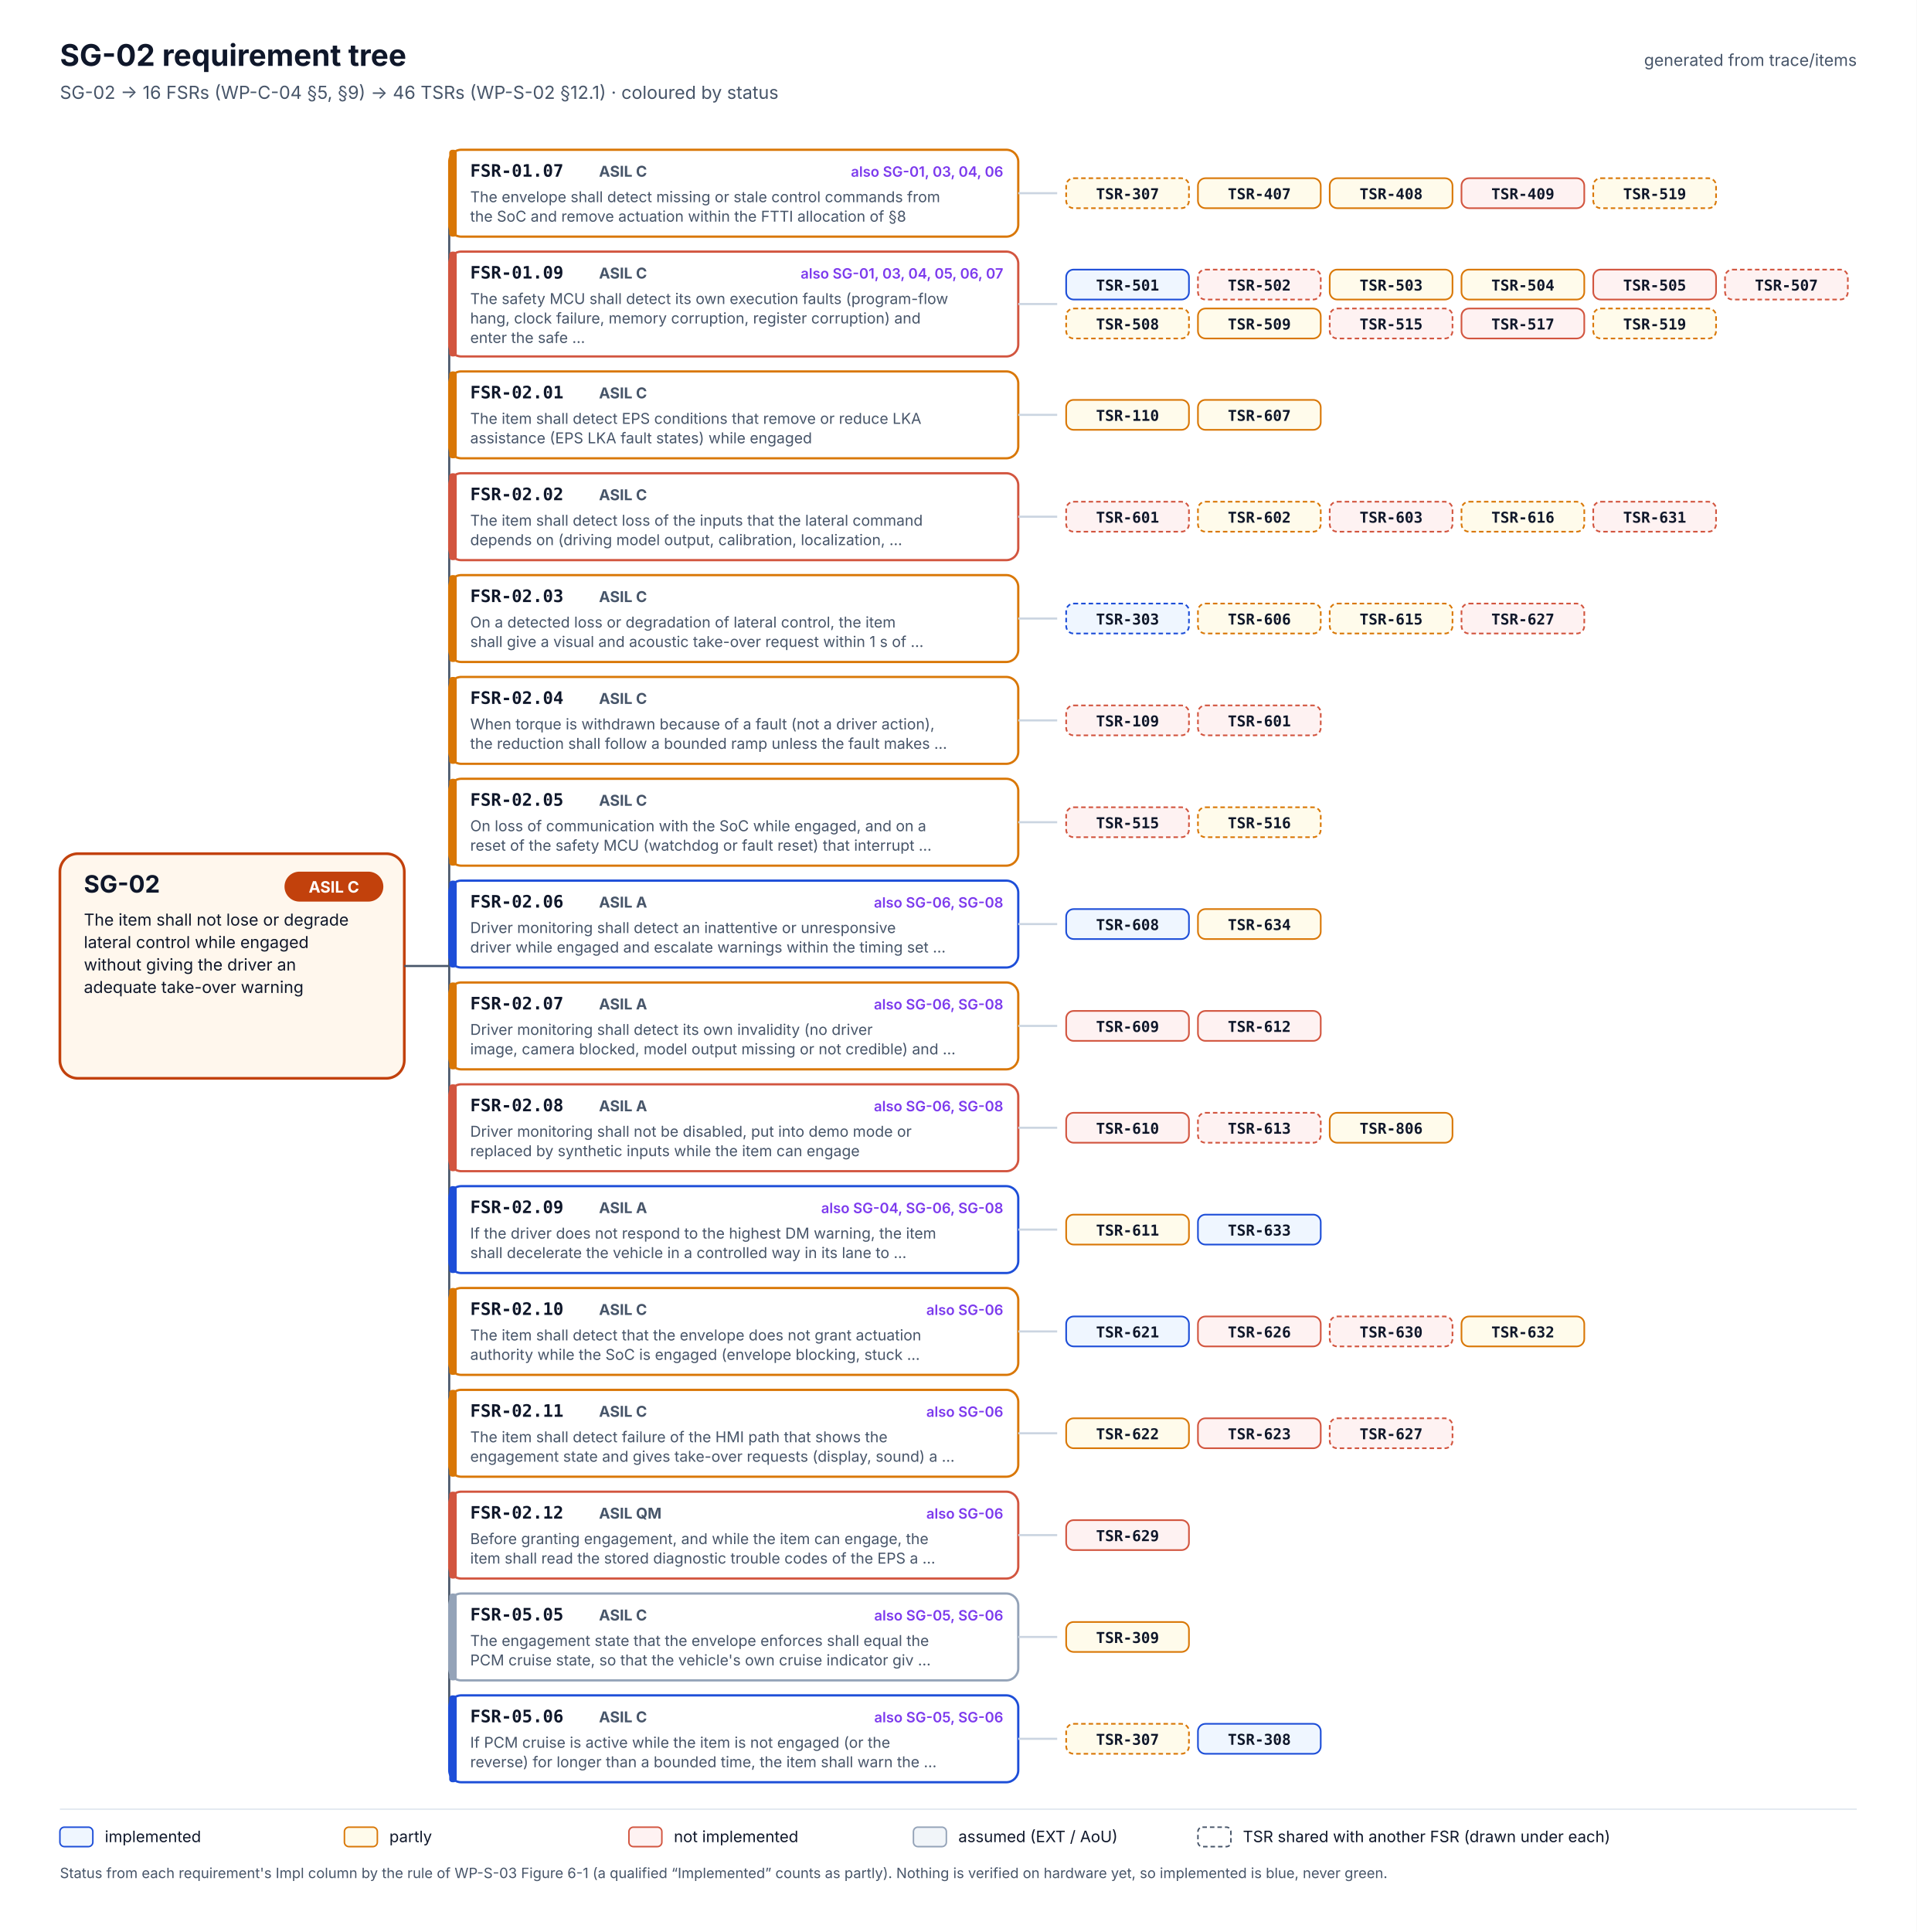
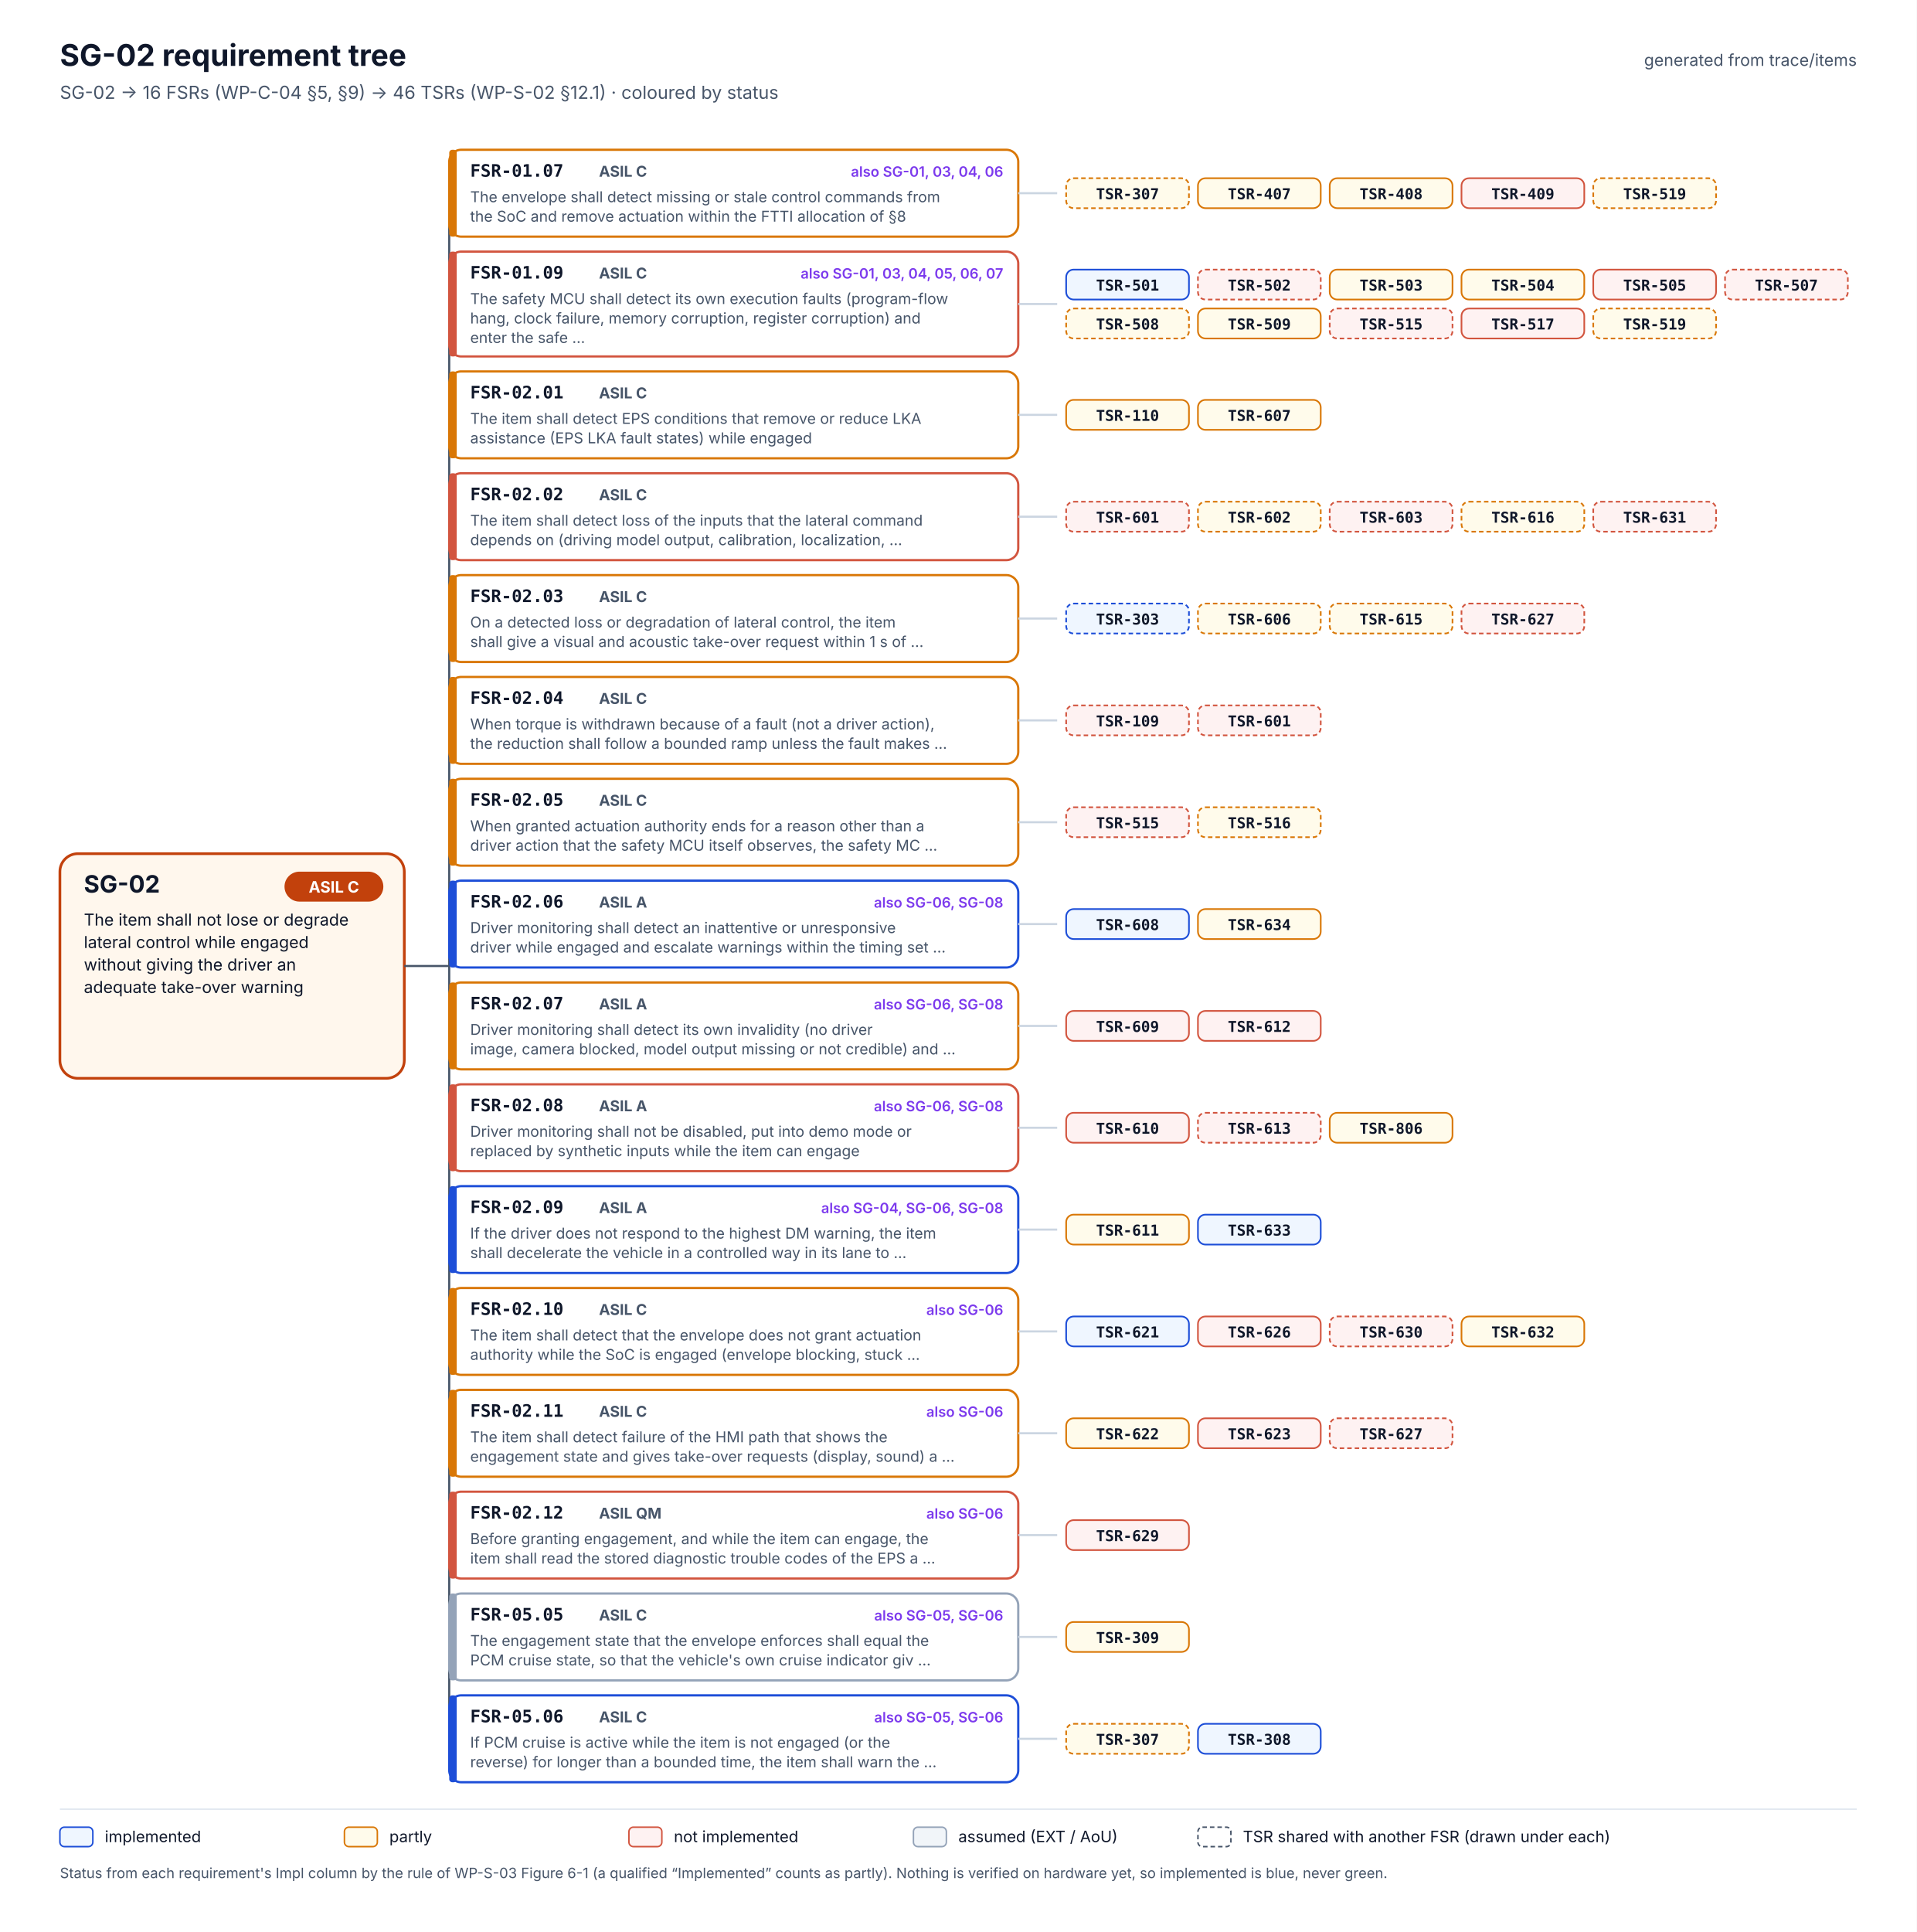
<svg xmlns="http://www.w3.org/2000/svg" width="1280" height="1290" viewBox="0 0 1280 1290" font-family="Inter, 'Segoe UI', Helvetica, Arial, sans-serif" role="img" aria-labelledby="t d">
  <rect width="1280" height="1290" fill="#FFFFFF" />
  <text x="40" y="44" font-size="20" fill="#0F172A" font-weight="700">SG-02 requirement tree</text>
  <text x="40" y="66" font-size="12" fill="#475569">SG-02 → 16 FSRs (WP-C-04 §5, §9) → 46 TSRs (WP-S-02 §12.1) · coloured by status</text>
  <text x="1240" y="44" font-size="11" fill="#475569" text-anchor="end">generated from trace/items</text>
  <rect x="40" y="570.0" width="230" height="150" rx="12" fill="#FFF7ED" stroke="#C2410C" stroke-width="1.8" />
  <text x="56" y="596.0" font-size="16" fill="#0F172A" font-weight="700">SG-02</text>
  <rect x="190" y="582.0" width="66" height="20" rx="10" fill="#C2410C" />
  <text x="223" y="596.0" font-size="10.5" fill="#FFFFFF" font-weight="700" text-anchor="middle">ASIL C</text>
  <text x="56" y="618.0" font-size="11" fill="#0F172A">The item shall not lose or degrade</text>
  <text x="56" y="633.0" font-size="11" fill="#0F172A">lateral control while engaged</text>
  <text x="56" y="648.0" font-size="11" fill="#0F172A">without giving the driver an</text>
  <text x="56" y="663.0" font-size="11" fill="#0F172A">adequate take-over warning</text>
  <line x1="270" y1="645.0" x2="300" y2="645.0" stroke="#475569" stroke-width="1.4" />
  <line x1="300" y1="129.0" x2="300" y2="1161.0" stroke="#475569" stroke-width="1.4" />
  <line x1="300" y1="129.0" x2="300" y2="129.0" stroke="#475569" stroke-width="1.4" />
  <rect x="300" y="100" width="380" height="58" rx="8" fill="#FFFFFF" stroke="#D97706" stroke-width="1.5" />
  <rect x="300" y="100" width="5" height="58" rx="2" fill="#D97706" />
  <text x="314" y="118" font-size="11.5" fill="#0F172A" font-weight="700" font-family="'JetBrains Mono', 'SFMono-Regular', Menlo, Consolas, monospace">FSR-01.07</text>
  <text x="400" y="118" font-size="10" fill="#475569" font-weight="700">ASIL C</text>
  <text x="670" y="118" font-size="9.5" fill="#7C3AED" font-weight="600" text-anchor="end">also SG-01, 03, 04, 06</text>
  <text x="314" y="135" font-size="10" fill="#475569">The envelope shall detect missing or stale control commands from</text>
  <text x="314" y="148" font-size="10" fill="#475569">the SoC and remove actuation within the FTTI allocation of §8</text>
  <line x1="680" y1="129.0" x2="706" y2="129.0" stroke="#CBD5E1" stroke-width="1.4" />
  <rect x="712" y="119.0" width="82" height="20" rx="5" fill="#FFFBEB" stroke="#D97706" stroke-width="1.1" stroke-dasharray="3 2" />
  <text x="753.0" y="133.0" font-size="10" fill="#0F172A" font-weight="600" text-anchor="middle" font-family="'JetBrains Mono', 'SFMono-Regular', Menlo, Consolas, monospace">TSR-307</text>
  <rect x="800" y="119.0" width="82" height="20" rx="5" fill="#FFFBEB" stroke="#D97706" stroke-width="1.1" />
  <text x="841.0" y="133.0" font-size="10" fill="#0F172A" font-weight="600" text-anchor="middle" font-family="'JetBrains Mono', 'SFMono-Regular', Menlo, Consolas, monospace">TSR-407</text>
  <rect x="888" y="119.0" width="82" height="20" rx="5" fill="#FFFBEB" stroke="#D97706" stroke-width="1.1" />
  <text x="929.0" y="133.0" font-size="10" fill="#0F172A" font-weight="600" text-anchor="middle" font-family="'JetBrains Mono', 'SFMono-Regular', Menlo, Consolas, monospace">TSR-408</text>
  <rect x="976" y="119.0" width="82" height="20" rx="5" fill="#FEF2F2" stroke="#D2553F" stroke-width="1.1" />
  <text x="1017.0" y="133.0" font-size="10" fill="#0F172A" font-weight="600" text-anchor="middle" font-family="'JetBrains Mono', 'SFMono-Regular', Menlo, Consolas, monospace">TSR-409</text>
  <rect x="1064" y="119.0" width="82" height="20" rx="5" fill="#FFFBEB" stroke="#D97706" stroke-width="1.1" stroke-dasharray="3 2" />
  <text x="1105.0" y="133.0" font-size="10" fill="#0F172A" font-weight="600" text-anchor="middle" font-family="'JetBrains Mono', 'SFMono-Regular', Menlo, Consolas, monospace">TSR-519</text>
  <line x1="300" y1="203.0" x2="300" y2="203.0" stroke="#475569" stroke-width="1.4" />
  <rect x="300" y="168" width="380" height="70" rx="8" fill="#FFFFFF" stroke="#D2553F" stroke-width="1.5" />
  <rect x="300" y="168" width="5" height="70" rx="2" fill="#D2553F" />
  <text x="314" y="186" font-size="11.5" fill="#0F172A" font-weight="700" font-family="'JetBrains Mono', 'SFMono-Regular', Menlo, Consolas, monospace">FSR-01.09</text>
  <text x="400" y="186" font-size="10" fill="#475569" font-weight="700">ASIL C</text>
  <text x="670" y="186" font-size="9.5" fill="#7C3AED" font-weight="600" text-anchor="end">also SG-01, 03, 04, 05, 06, 07</text>
  <text x="314" y="203" font-size="10" fill="#475569">The safety MCU shall detect its own execution faults (program-flow</text>
  <text x="314" y="216" font-size="10" fill="#475569">hang, clock failure, memory corruption, register corruption) and</text>
  <text x="314" y="229" font-size="10" fill="#475569">enter the safe …</text>
  <line x1="680" y1="203.0" x2="706" y2="203.0" stroke="#CBD5E1" stroke-width="1.4" />
  <rect x="712" y="180.0" width="82" height="20" rx="5" fill="#EFF6FF" stroke="#1D4ED8" stroke-width="1.1" />
  <text x="753.0" y="194.0" font-size="10" fill="#0F172A" font-weight="600" text-anchor="middle" font-family="'JetBrains Mono', 'SFMono-Regular', Menlo, Consolas, monospace">TSR-501</text>
  <rect x="800" y="180.0" width="82" height="20" rx="5" fill="#FEF2F2" stroke="#D2553F" stroke-width="1.1" stroke-dasharray="3 2" />
  <text x="841.0" y="194.0" font-size="10" fill="#0F172A" font-weight="600" text-anchor="middle" font-family="'JetBrains Mono', 'SFMono-Regular', Menlo, Consolas, monospace">TSR-502</text>
  <rect x="888" y="180.0" width="82" height="20" rx="5" fill="#FFFBEB" stroke="#D97706" stroke-width="1.1" />
  <text x="929.0" y="194.0" font-size="10" fill="#0F172A" font-weight="600" text-anchor="middle" font-family="'JetBrains Mono', 'SFMono-Regular', Menlo, Consolas, monospace">TSR-503</text>
  <rect x="976" y="180.0" width="82" height="20" rx="5" fill="#FFFBEB" stroke="#D97706" stroke-width="1.1" />
  <text x="1017.0" y="194.0" font-size="10" fill="#0F172A" font-weight="600" text-anchor="middle" font-family="'JetBrains Mono', 'SFMono-Regular', Menlo, Consolas, monospace">TSR-504</text>
  <rect x="1064" y="180.0" width="82" height="20" rx="5" fill="#FEF2F2" stroke="#D2553F" stroke-width="1.1" />
  <text x="1105.0" y="194.0" font-size="10" fill="#0F172A" font-weight="600" text-anchor="middle" font-family="'JetBrains Mono', 'SFMono-Regular', Menlo, Consolas, monospace">TSR-505</text>
  <rect x="1152" y="180.0" width="82" height="20" rx="5" fill="#FEF2F2" stroke="#D2553F" stroke-width="1.1" stroke-dasharray="3 2" />
  <text x="1193.0" y="194.0" font-size="10" fill="#0F172A" font-weight="600" text-anchor="middle" font-family="'JetBrains Mono', 'SFMono-Regular', Menlo, Consolas, monospace">TSR-507</text>
  <rect x="712" y="206.0" width="82" height="20" rx="5" fill="#FFFBEB" stroke="#D97706" stroke-width="1.1" stroke-dasharray="3 2" />
  <text x="753.0" y="220.0" font-size="10" fill="#0F172A" font-weight="600" text-anchor="middle" font-family="'JetBrains Mono', 'SFMono-Regular', Menlo, Consolas, monospace">TSR-508</text>
  <rect x="800" y="206.0" width="82" height="20" rx="5" fill="#FFFBEB" stroke="#D97706" stroke-width="1.1" />
  <text x="841.0" y="220.0" font-size="10" fill="#0F172A" font-weight="600" text-anchor="middle" font-family="'JetBrains Mono', 'SFMono-Regular', Menlo, Consolas, monospace">TSR-509</text>
  <rect x="888" y="206.0" width="82" height="20" rx="5" fill="#FEF2F2" stroke="#D2553F" stroke-width="1.1" stroke-dasharray="3 2" />
  <text x="929.0" y="220.0" font-size="10" fill="#0F172A" font-weight="600" text-anchor="middle" font-family="'JetBrains Mono', 'SFMono-Regular', Menlo, Consolas, monospace">TSR-515</text>
  <rect x="976" y="206.0" width="82" height="20" rx="5" fill="#FEF2F2" stroke="#D2553F" stroke-width="1.1" />
  <text x="1017.0" y="220.0" font-size="10" fill="#0F172A" font-weight="600" text-anchor="middle" font-family="'JetBrains Mono', 'SFMono-Regular', Menlo, Consolas, monospace">TSR-517</text>
  <rect x="1064" y="206.0" width="82" height="20" rx="5" fill="#FFFBEB" stroke="#D97706" stroke-width="1.1" stroke-dasharray="3 2" />
  <text x="1105.0" y="220.0" font-size="10" fill="#0F172A" font-weight="600" text-anchor="middle" font-family="'JetBrains Mono', 'SFMono-Regular', Menlo, Consolas, monospace">TSR-519</text>
  <line x1="300" y1="277.0" x2="300" y2="277.0" stroke="#475569" stroke-width="1.4" />
  <rect x="300" y="248" width="380" height="58" rx="8" fill="#FFFFFF" stroke="#D97706" stroke-width="1.5" />
  <rect x="300" y="248" width="5" height="58" rx="2" fill="#D97706" />
  <text x="314" y="266" font-size="11.5" fill="#0F172A" font-weight="700" font-family="'JetBrains Mono', 'SFMono-Regular', Menlo, Consolas, monospace">FSR-02.01</text>
  <text x="400" y="266" font-size="10" fill="#475569" font-weight="700">ASIL C</text>
  <text x="314" y="283" font-size="10" fill="#475569">The item shall detect EPS conditions that remove or reduce LKA</text>
  <text x="314" y="296" font-size="10" fill="#475569">assistance (EPS LKA fault states) while engaged</text>
  <line x1="680" y1="277.0" x2="706" y2="277.0" stroke="#CBD5E1" stroke-width="1.4" />
  <rect x="712" y="267.0" width="82" height="20" rx="5" fill="#FFFBEB" stroke="#D97706" stroke-width="1.1" />
  <text x="753.0" y="281.0" font-size="10" fill="#0F172A" font-weight="600" text-anchor="middle" font-family="'JetBrains Mono', 'SFMono-Regular', Menlo, Consolas, monospace">TSR-110</text>
  <rect x="800" y="267.0" width="82" height="20" rx="5" fill="#FFFBEB" stroke="#D97706" stroke-width="1.1" />
  <text x="841.0" y="281.0" font-size="10" fill="#0F172A" font-weight="600" text-anchor="middle" font-family="'JetBrains Mono', 'SFMono-Regular', Menlo, Consolas, monospace">TSR-607</text>
  <line x1="300" y1="345.0" x2="300" y2="345.0" stroke="#475569" stroke-width="1.4" />
  <rect x="300" y="316" width="380" height="58" rx="8" fill="#FFFFFF" stroke="#D2553F" stroke-width="1.5" />
  <rect x="300" y="316" width="5" height="58" rx="2" fill="#D2553F" />
  <text x="314" y="334" font-size="11.5" fill="#0F172A" font-weight="700" font-family="'JetBrains Mono', 'SFMono-Regular', Menlo, Consolas, monospace">FSR-02.02</text>
  <text x="400" y="334" font-size="10" fill="#475569" font-weight="700">ASIL C</text>
  <text x="314" y="351" font-size="10" fill="#475569">The item shall detect loss of the inputs that the lateral command</text>
  <text x="314" y="364" font-size="10" fill="#475569">depends on (driving model output, calibration, localization, …</text>
  <line x1="680" y1="345.0" x2="706" y2="345.0" stroke="#CBD5E1" stroke-width="1.4" />
  <rect x="712" y="335.0" width="82" height="20" rx="5" fill="#FEF2F2" stroke="#D2553F" stroke-width="1.1" stroke-dasharray="3 2" />
  <text x="753.0" y="349.0" font-size="10" fill="#0F172A" font-weight="600" text-anchor="middle" font-family="'JetBrains Mono', 'SFMono-Regular', Menlo, Consolas, monospace">TSR-601</text>
  <rect x="800" y="335.0" width="82" height="20" rx="5" fill="#FFFBEB" stroke="#D97706" stroke-width="1.1" stroke-dasharray="3 2" />
  <text x="841.0" y="349.0" font-size="10" fill="#0F172A" font-weight="600" text-anchor="middle" font-family="'JetBrains Mono', 'SFMono-Regular', Menlo, Consolas, monospace">TSR-602</text>
  <rect x="888" y="335.0" width="82" height="20" rx="5" fill="#FEF2F2" stroke="#D2553F" stroke-width="1.1" stroke-dasharray="3 2" />
  <text x="929.0" y="349.0" font-size="10" fill="#0F172A" font-weight="600" text-anchor="middle" font-family="'JetBrains Mono', 'SFMono-Regular', Menlo, Consolas, monospace">TSR-603</text>
  <rect x="976" y="335.0" width="82" height="20" rx="5" fill="#FFFBEB" stroke="#D97706" stroke-width="1.1" stroke-dasharray="3 2" />
  <text x="1017.0" y="349.0" font-size="10" fill="#0F172A" font-weight="600" text-anchor="middle" font-family="'JetBrains Mono', 'SFMono-Regular', Menlo, Consolas, monospace">TSR-616</text>
  <rect x="1064" y="335.0" width="82" height="20" rx="5" fill="#FEF2F2" stroke="#D2553F" stroke-width="1.1" stroke-dasharray="3 2" />
  <text x="1105.0" y="349.0" font-size="10" fill="#0F172A" font-weight="600" text-anchor="middle" font-family="'JetBrains Mono', 'SFMono-Regular', Menlo, Consolas, monospace">TSR-631</text>
  <line x1="300" y1="413.0" x2="300" y2="413.0" stroke="#475569" stroke-width="1.4" />
  <rect x="300" y="384" width="380" height="58" rx="8" fill="#FFFFFF" stroke="#D97706" stroke-width="1.5" />
  <rect x="300" y="384" width="5" height="58" rx="2" fill="#D97706" />
  <text x="314" y="402" font-size="11.5" fill="#0F172A" font-weight="700" font-family="'JetBrains Mono', 'SFMono-Regular', Menlo, Consolas, monospace">FSR-02.03</text>
  <text x="400" y="402" font-size="10" fill="#475569" font-weight="700">ASIL C</text>
  <text x="314" y="419" font-size="10" fill="#475569">On a detected loss or degradation of lateral control, the item</text>
  <text x="314" y="432" font-size="10" fill="#475569">shall give a visual and acoustic take-over request within 1 s of …</text>
  <line x1="680" y1="413.0" x2="706" y2="413.0" stroke="#CBD5E1" stroke-width="1.4" />
  <rect x="712" y="403.0" width="82" height="20" rx="5" fill="#EFF6FF" stroke="#1D4ED8" stroke-width="1.1" stroke-dasharray="3 2" />
  <text x="753.0" y="417.0" font-size="10" fill="#0F172A" font-weight="600" text-anchor="middle" font-family="'JetBrains Mono', 'SFMono-Regular', Menlo, Consolas, monospace">TSR-303</text>
  <rect x="800" y="403.0" width="82" height="20" rx="5" fill="#FFFBEB" stroke="#D97706" stroke-width="1.1" stroke-dasharray="3 2" />
  <text x="841.0" y="417.0" font-size="10" fill="#0F172A" font-weight="600" text-anchor="middle" font-family="'JetBrains Mono', 'SFMono-Regular', Menlo, Consolas, monospace">TSR-606</text>
  <rect x="888" y="403.0" width="82" height="20" rx="5" fill="#FFFBEB" stroke="#D97706" stroke-width="1.1" stroke-dasharray="3 2" />
  <text x="929.0" y="417.0" font-size="10" fill="#0F172A" font-weight="600" text-anchor="middle" font-family="'JetBrains Mono', 'SFMono-Regular', Menlo, Consolas, monospace">TSR-615</text>
  <rect x="976" y="403.0" width="82" height="20" rx="5" fill="#FEF2F2" stroke="#D2553F" stroke-width="1.1" stroke-dasharray="3 2" />
  <text x="1017.0" y="417.0" font-size="10" fill="#0F172A" font-weight="600" text-anchor="middle" font-family="'JetBrains Mono', 'SFMono-Regular', Menlo, Consolas, monospace">TSR-627</text>
  <line x1="300" y1="481.0" x2="300" y2="481.0" stroke="#475569" stroke-width="1.4" />
  <rect x="300" y="452" width="380" height="58" rx="8" fill="#FFFFFF" stroke="#D97706" stroke-width="1.5" />
  <rect x="300" y="452" width="5" height="58" rx="2" fill="#D97706" />
  <text x="314" y="470" font-size="11.5" fill="#0F172A" font-weight="700" font-family="'JetBrains Mono', 'SFMono-Regular', Menlo, Consolas, monospace">FSR-02.04</text>
  <text x="400" y="470" font-size="10" fill="#475569" font-weight="700">ASIL C</text>
  <text x="314" y="487" font-size="10" fill="#475569">When torque is withdrawn because of a fault (not a driver action),</text>
  <text x="314" y="500" font-size="10" fill="#475569">the reduction shall follow a bounded ramp unless the fault makes …</text>
  <line x1="680" y1="481.0" x2="706" y2="481.0" stroke="#CBD5E1" stroke-width="1.4" />
  <rect x="712" y="471.0" width="82" height="20" rx="5" fill="#FEF2F2" stroke="#D2553F" stroke-width="1.1" stroke-dasharray="3 2" />
  <text x="753.0" y="485.0" font-size="10" fill="#0F172A" font-weight="600" text-anchor="middle" font-family="'JetBrains Mono', 'SFMono-Regular', Menlo, Consolas, monospace">TSR-109</text>
  <rect x="800" y="471.0" width="82" height="20" rx="5" fill="#FEF2F2" stroke="#D2553F" stroke-width="1.1" stroke-dasharray="3 2" />
  <text x="841.0" y="485.0" font-size="10" fill="#0F172A" font-weight="600" text-anchor="middle" font-family="'JetBrains Mono', 'SFMono-Regular', Menlo, Consolas, monospace">TSR-601</text>
  <line x1="300" y1="549.0" x2="300" y2="549.0" stroke="#475569" stroke-width="1.4" />
  <rect x="300" y="520" width="380" height="58" rx="8" fill="#FFFFFF" stroke="#D97706" stroke-width="1.5" />
  <rect x="300" y="520" width="5" height="58" rx="2" fill="#D97706" />
  <text x="314" y="538" font-size="11.5" fill="#0F172A" font-weight="700" font-family="'JetBrains Mono', 'SFMono-Regular', Menlo, Consolas, monospace">FSR-02.05</text>
  <text x="400" y="538" font-size="10" fill="#475569" font-weight="700">ASIL C</text>
-   <text x="314" y="555" font-size="10" fill="#475569">On loss of communication with the SoC while engaged, and on a</text>
-   <text x="314" y="568" font-size="10" fill="#475569">reset of the safety MCU (watchdog or fault reset) that interrupt …</text>
+   <text x="314" y="555" font-size="10" fill="#475569">When granted actuation authority ends for a reason other than a</text>
+   <text x="314" y="568" font-size="10" fill="#475569">driver action that the safety MCU itself observes, the safety MC …</text>
  <line x1="680" y1="549.0" x2="706" y2="549.0" stroke="#CBD5E1" stroke-width="1.4" />
  <rect x="712" y="539.0" width="82" height="20" rx="5" fill="#FEF2F2" stroke="#D2553F" stroke-width="1.1" stroke-dasharray="3 2" />
  <text x="753.0" y="553.0" font-size="10" fill="#0F172A" font-weight="600" text-anchor="middle" font-family="'JetBrains Mono', 'SFMono-Regular', Menlo, Consolas, monospace">TSR-515</text>
  <rect x="800" y="539.0" width="82" height="20" rx="5" fill="#FFFBEB" stroke="#D97706" stroke-width="1.1" stroke-dasharray="3 2" />
  <text x="841.0" y="553.0" font-size="10" fill="#0F172A" font-weight="600" text-anchor="middle" font-family="'JetBrains Mono', 'SFMono-Regular', Menlo, Consolas, monospace">TSR-516</text>
  <line x1="300" y1="617.0" x2="300" y2="617.0" stroke="#475569" stroke-width="1.4" />
  <rect x="300" y="588" width="380" height="58" rx="8" fill="#FFFFFF" stroke="#1D4ED8" stroke-width="1.5" />
  <rect x="300" y="588" width="5" height="58" rx="2" fill="#1D4ED8" />
  <text x="314" y="606" font-size="11.5" fill="#0F172A" font-weight="700" font-family="'JetBrains Mono', 'SFMono-Regular', Menlo, Consolas, monospace">FSR-02.06</text>
  <text x="400" y="606" font-size="10" fill="#475569" font-weight="700">ASIL A</text>
  <text x="670" y="606" font-size="9.5" fill="#7C3AED" font-weight="600" text-anchor="end">also SG-06, SG-08</text>
  <text x="314" y="623" font-size="10" fill="#475569">Driver monitoring shall detect an inattentive or unresponsive</text>
  <text x="314" y="636" font-size="10" fill="#475569">driver while engaged and escalate warnings within the timing set …</text>
  <line x1="680" y1="617.0" x2="706" y2="617.0" stroke="#CBD5E1" stroke-width="1.4" />
  <rect x="712" y="607.0" width="82" height="20" rx="5" fill="#EFF6FF" stroke="#1D4ED8" stroke-width="1.1" />
  <text x="753.0" y="621.0" font-size="10" fill="#0F172A" font-weight="600" text-anchor="middle" font-family="'JetBrains Mono', 'SFMono-Regular', Menlo, Consolas, monospace">TSR-608</text>
  <rect x="800" y="607.0" width="82" height="20" rx="5" fill="#FFFBEB" stroke="#D97706" stroke-width="1.1" />
  <text x="841.0" y="621.0" font-size="10" fill="#0F172A" font-weight="600" text-anchor="middle" font-family="'JetBrains Mono', 'SFMono-Regular', Menlo, Consolas, monospace">TSR-634</text>
  <line x1="300" y1="685.0" x2="300" y2="685.0" stroke="#475569" stroke-width="1.4" />
  <rect x="300" y="656" width="380" height="58" rx="8" fill="#FFFFFF" stroke="#D97706" stroke-width="1.5" />
  <rect x="300" y="656" width="5" height="58" rx="2" fill="#D97706" />
  <text x="314" y="674" font-size="11.5" fill="#0F172A" font-weight="700" font-family="'JetBrains Mono', 'SFMono-Regular', Menlo, Consolas, monospace">FSR-02.07</text>
  <text x="400" y="674" font-size="10" fill="#475569" font-weight="700">ASIL A</text>
  <text x="670" y="674" font-size="9.5" fill="#7C3AED" font-weight="600" text-anchor="end">also SG-06, SG-08</text>
  <text x="314" y="691" font-size="10" fill="#475569">Driver monitoring shall detect its own invalidity (no driver</text>
  <text x="314" y="704" font-size="10" fill="#475569">image, camera blocked, model output missing or not credible) and …</text>
  <line x1="680" y1="685.0" x2="706" y2="685.0" stroke="#CBD5E1" stroke-width="1.4" />
  <rect x="712" y="675.0" width="82" height="20" rx="5" fill="#FEF2F2" stroke="#D2553F" stroke-width="1.1" />
  <text x="753.0" y="689.0" font-size="10" fill="#0F172A" font-weight="600" text-anchor="middle" font-family="'JetBrains Mono', 'SFMono-Regular', Menlo, Consolas, monospace">TSR-609</text>
  <rect x="800" y="675.0" width="82" height="20" rx="5" fill="#FEF2F2" stroke="#D2553F" stroke-width="1.1" />
  <text x="841.0" y="689.0" font-size="10" fill="#0F172A" font-weight="600" text-anchor="middle" font-family="'JetBrains Mono', 'SFMono-Regular', Menlo, Consolas, monospace">TSR-612</text>
  <line x1="300" y1="753.0" x2="300" y2="753.0" stroke="#475569" stroke-width="1.4" />
  <rect x="300" y="724" width="380" height="58" rx="8" fill="#FFFFFF" stroke="#D2553F" stroke-width="1.5" />
  <rect x="300" y="724" width="5" height="58" rx="2" fill="#D2553F" />
  <text x="314" y="742" font-size="11.5" fill="#0F172A" font-weight="700" font-family="'JetBrains Mono', 'SFMono-Regular', Menlo, Consolas, monospace">FSR-02.08</text>
  <text x="400" y="742" font-size="10" fill="#475569" font-weight="700">ASIL A</text>
  <text x="670" y="742" font-size="9.5" fill="#7C3AED" font-weight="600" text-anchor="end">also SG-06, SG-08</text>
  <text x="314" y="759" font-size="10" fill="#475569">Driver monitoring shall not be disabled, put into demo mode or</text>
  <text x="314" y="772" font-size="10" fill="#475569">replaced by synthetic inputs while the item can engage</text>
  <line x1="680" y1="753.0" x2="706" y2="753.0" stroke="#CBD5E1" stroke-width="1.4" />
  <rect x="712" y="743.0" width="82" height="20" rx="5" fill="#FEF2F2" stroke="#D2553F" stroke-width="1.1" />
  <text x="753.0" y="757.0" font-size="10" fill="#0F172A" font-weight="600" text-anchor="middle" font-family="'JetBrains Mono', 'SFMono-Regular', Menlo, Consolas, monospace">TSR-610</text>
  <rect x="800" y="743.0" width="82" height="20" rx="5" fill="#FEF2F2" stroke="#D2553F" stroke-width="1.1" stroke-dasharray="3 2" />
  <text x="841.0" y="757.0" font-size="10" fill="#0F172A" font-weight="600" text-anchor="middle" font-family="'JetBrains Mono', 'SFMono-Regular', Menlo, Consolas, monospace">TSR-613</text>
  <rect x="888" y="743.0" width="82" height="20" rx="5" fill="#FFFBEB" stroke="#D97706" stroke-width="1.1" />
  <text x="929.0" y="757.0" font-size="10" fill="#0F172A" font-weight="600" text-anchor="middle" font-family="'JetBrains Mono', 'SFMono-Regular', Menlo, Consolas, monospace">TSR-806</text>
  <line x1="300" y1="821.0" x2="300" y2="821.0" stroke="#475569" stroke-width="1.4" />
  <rect x="300" y="792" width="380" height="58" rx="8" fill="#FFFFFF" stroke="#1D4ED8" stroke-width="1.5" />
  <rect x="300" y="792" width="5" height="58" rx="2" fill="#1D4ED8" />
  <text x="314" y="810" font-size="11.5" fill="#0F172A" font-weight="700" font-family="'JetBrains Mono', 'SFMono-Regular', Menlo, Consolas, monospace">FSR-02.09</text>
  <text x="400" y="810" font-size="10" fill="#475569" font-weight="700">ASIL A</text>
  <text x="670" y="810" font-size="9.5" fill="#7C3AED" font-weight="600" text-anchor="end">also SG-04, SG-06, SG-08</text>
  <text x="314" y="827" font-size="10" fill="#475569">If the driver does not respond to the highest DM warning, the item</text>
  <text x="314" y="840" font-size="10" fill="#475569">shall decelerate the vehicle in a controlled way in its lane to …</text>
  <line x1="680" y1="821.0" x2="706" y2="821.0" stroke="#CBD5E1" stroke-width="1.4" />
  <rect x="712" y="811.0" width="82" height="20" rx="5" fill="#FFFBEB" stroke="#D97706" stroke-width="1.1" />
  <text x="753.0" y="825.0" font-size="10" fill="#0F172A" font-weight="600" text-anchor="middle" font-family="'JetBrains Mono', 'SFMono-Regular', Menlo, Consolas, monospace">TSR-611</text>
  <rect x="800" y="811.0" width="82" height="20" rx="5" fill="#EFF6FF" stroke="#1D4ED8" stroke-width="1.1" />
  <text x="841.0" y="825.0" font-size="10" fill="#0F172A" font-weight="600" text-anchor="middle" font-family="'JetBrains Mono', 'SFMono-Regular', Menlo, Consolas, monospace">TSR-633</text>
  <line x1="300" y1="889.0" x2="300" y2="889.0" stroke="#475569" stroke-width="1.4" />
  <rect x="300" y="860" width="380" height="58" rx="8" fill="#FFFFFF" stroke="#D97706" stroke-width="1.5" />
  <rect x="300" y="860" width="5" height="58" rx="2" fill="#D97706" />
  <text x="314" y="878" font-size="11.5" fill="#0F172A" font-weight="700" font-family="'JetBrains Mono', 'SFMono-Regular', Menlo, Consolas, monospace">FSR-02.10</text>
  <text x="400" y="878" font-size="10" fill="#475569" font-weight="700">ASIL C</text>
  <text x="670" y="878" font-size="9.5" fill="#7C3AED" font-weight="600" text-anchor="end">also SG-06</text>
  <text x="314" y="895" font-size="10" fill="#475569">The item shall detect that the envelope does not grant actuation</text>
  <text x="314" y="908" font-size="10" fill="#475569">authority while the SoC is engaged (envelope blocking, stuck …</text>
  <line x1="680" y1="889.0" x2="706" y2="889.0" stroke="#CBD5E1" stroke-width="1.4" />
  <rect x="712" y="879.0" width="82" height="20" rx="5" fill="#EFF6FF" stroke="#1D4ED8" stroke-width="1.1" />
  <text x="753.0" y="893.0" font-size="10" fill="#0F172A" font-weight="600" text-anchor="middle" font-family="'JetBrains Mono', 'SFMono-Regular', Menlo, Consolas, monospace">TSR-621</text>
  <rect x="800" y="879.0" width="82" height="20" rx="5" fill="#FEF2F2" stroke="#D2553F" stroke-width="1.1" />
  <text x="841.0" y="893.0" font-size="10" fill="#0F172A" font-weight="600" text-anchor="middle" font-family="'JetBrains Mono', 'SFMono-Regular', Menlo, Consolas, monospace">TSR-626</text>
  <rect x="888" y="879.0" width="82" height="20" rx="5" fill="#FEF2F2" stroke="#D2553F" stroke-width="1.1" stroke-dasharray="3 2" />
  <text x="929.0" y="893.0" font-size="10" fill="#0F172A" font-weight="600" text-anchor="middle" font-family="'JetBrains Mono', 'SFMono-Regular', Menlo, Consolas, monospace">TSR-630</text>
  <rect x="976" y="879.0" width="82" height="20" rx="5" fill="#FFFBEB" stroke="#D97706" stroke-width="1.1" />
  <text x="1017.0" y="893.0" font-size="10" fill="#0F172A" font-weight="600" text-anchor="middle" font-family="'JetBrains Mono', 'SFMono-Regular', Menlo, Consolas, monospace">TSR-632</text>
  <line x1="300" y1="957.0" x2="300" y2="957.0" stroke="#475569" stroke-width="1.4" />
  <rect x="300" y="928" width="380" height="58" rx="8" fill="#FFFFFF" stroke="#D97706" stroke-width="1.5" />
  <rect x="300" y="928" width="5" height="58" rx="2" fill="#D97706" />
  <text x="314" y="946" font-size="11.5" fill="#0F172A" font-weight="700" font-family="'JetBrains Mono', 'SFMono-Regular', Menlo, Consolas, monospace">FSR-02.11</text>
  <text x="400" y="946" font-size="10" fill="#475569" font-weight="700">ASIL C</text>
  <text x="670" y="946" font-size="9.5" fill="#7C3AED" font-weight="600" text-anchor="end">also SG-06</text>
  <text x="314" y="963" font-size="10" fill="#475569">The item shall detect failure of the HMI path that shows the</text>
  <text x="314" y="976" font-size="10" fill="#475569">engagement state and gives take-over requests (display, sound) a …</text>
  <line x1="680" y1="957.0" x2="706" y2="957.0" stroke="#CBD5E1" stroke-width="1.4" />
  <rect x="712" y="947.0" width="82" height="20" rx="5" fill="#FFFBEB" stroke="#D97706" stroke-width="1.1" />
  <text x="753.0" y="961.0" font-size="10" fill="#0F172A" font-weight="600" text-anchor="middle" font-family="'JetBrains Mono', 'SFMono-Regular', Menlo, Consolas, monospace">TSR-622</text>
  <rect x="800" y="947.0" width="82" height="20" rx="5" fill="#FEF2F2" stroke="#D2553F" stroke-width="1.1" />
  <text x="841.0" y="961.0" font-size="10" fill="#0F172A" font-weight="600" text-anchor="middle" font-family="'JetBrains Mono', 'SFMono-Regular', Menlo, Consolas, monospace">TSR-623</text>
  <rect x="888" y="947.0" width="82" height="20" rx="5" fill="#FEF2F2" stroke="#D2553F" stroke-width="1.1" stroke-dasharray="3 2" />
  <text x="929.0" y="961.0" font-size="10" fill="#0F172A" font-weight="600" text-anchor="middle" font-family="'JetBrains Mono', 'SFMono-Regular', Menlo, Consolas, monospace">TSR-627</text>
  <line x1="300" y1="1025.0" x2="300" y2="1025.0" stroke="#475569" stroke-width="1.4" />
  <rect x="300" y="996" width="380" height="58" rx="8" fill="#FFFFFF" stroke="#D2553F" stroke-width="1.5" />
  <rect x="300" y="996" width="5" height="58" rx="2" fill="#D2553F" />
  <text x="314" y="1014" font-size="11.5" fill="#0F172A" font-weight="700" font-family="'JetBrains Mono', 'SFMono-Regular', Menlo, Consolas, monospace">FSR-02.12</text>
  <text x="400" y="1014" font-size="10" fill="#475569" font-weight="700">ASIL QM</text>
  <text x="670" y="1014" font-size="9.5" fill="#7C3AED" font-weight="600" text-anchor="end">also SG-06</text>
  <text x="314" y="1031" font-size="10" fill="#475569">Before granting engagement, and while the item can engage, the</text>
  <text x="314" y="1044" font-size="10" fill="#475569">item shall read the stored diagnostic trouble codes of the EPS a …</text>
  <line x1="680" y1="1025.0" x2="706" y2="1025.0" stroke="#CBD5E1" stroke-width="1.4" />
  <rect x="712" y="1015.0" width="82" height="20" rx="5" fill="#FEF2F2" stroke="#D2553F" stroke-width="1.1" />
  <text x="753.0" y="1029.0" font-size="10" fill="#0F172A" font-weight="600" text-anchor="middle" font-family="'JetBrains Mono', 'SFMono-Regular', Menlo, Consolas, monospace">TSR-629</text>
  <line x1="300" y1="1093.0" x2="300" y2="1093.0" stroke="#475569" stroke-width="1.4" />
  <rect x="300" y="1064" width="380" height="58" rx="8" fill="#FFFFFF" stroke="#94A3B8" stroke-width="1.5" />
  <rect x="300" y="1064" width="5" height="58" rx="2" fill="#94A3B8" />
  <text x="314" y="1082" font-size="11.5" fill="#0F172A" font-weight="700" font-family="'JetBrains Mono', 'SFMono-Regular', Menlo, Consolas, monospace">FSR-05.05</text>
  <text x="400" y="1082" font-size="10" fill="#475569" font-weight="700">ASIL C</text>
  <text x="670" y="1082" font-size="9.5" fill="#7C3AED" font-weight="600" text-anchor="end">also SG-05, SG-06</text>
  <text x="314" y="1099" font-size="10" fill="#475569">The engagement state that the envelope enforces shall equal the</text>
  <text x="314" y="1112" font-size="10" fill="#475569">PCM cruise state, so that the vehicle's own cruise indicator giv …</text>
  <line x1="680" y1="1093.0" x2="706" y2="1093.0" stroke="#CBD5E1" stroke-width="1.4" />
  <rect x="712" y="1083.0" width="82" height="20" rx="5" fill="#FFFBEB" stroke="#D97706" stroke-width="1.1" />
  <text x="753.0" y="1097.0" font-size="10" fill="#0F172A" font-weight="600" text-anchor="middle" font-family="'JetBrains Mono', 'SFMono-Regular', Menlo, Consolas, monospace">TSR-309</text>
  <line x1="300" y1="1161.0" x2="300" y2="1161.0" stroke="#475569" stroke-width="1.4" />
  <rect x="300" y="1132" width="380" height="58" rx="8" fill="#FFFFFF" stroke="#1D4ED8" stroke-width="1.5" />
  <rect x="300" y="1132" width="5" height="58" rx="2" fill="#1D4ED8" />
  <text x="314" y="1150" font-size="11.5" fill="#0F172A" font-weight="700" font-family="'JetBrains Mono', 'SFMono-Regular', Menlo, Consolas, monospace">FSR-05.06</text>
  <text x="400" y="1150" font-size="10" fill="#475569" font-weight="700">ASIL C</text>
  <text x="670" y="1150" font-size="9.5" fill="#7C3AED" font-weight="600" text-anchor="end">also SG-05, SG-06</text>
  <text x="314" y="1167" font-size="10" fill="#475569">If PCM cruise is active while the item is not engaged (or the</text>
  <text x="314" y="1180" font-size="10" fill="#475569">reverse) for longer than a bounded time, the item shall warn the …</text>
  <line x1="680" y1="1161.0" x2="706" y2="1161.0" stroke="#CBD5E1" stroke-width="1.4" />
  <rect x="712" y="1151.0" width="82" height="20" rx="5" fill="#FFFBEB" stroke="#D97706" stroke-width="1.1" stroke-dasharray="3 2" />
  <text x="753.0" y="1165.0" font-size="10" fill="#0F172A" font-weight="600" text-anchor="middle" font-family="'JetBrains Mono', 'SFMono-Regular', Menlo, Consolas, monospace">TSR-307</text>
  <rect x="800" y="1151.0" width="82" height="20" rx="5" fill="#EFF6FF" stroke="#1D4ED8" stroke-width="1.1" />
  <text x="841.0" y="1165.0" font-size="10" fill="#0F172A" font-weight="600" text-anchor="middle" font-family="'JetBrains Mono', 'SFMono-Regular', Menlo, Consolas, monospace">TSR-308</text>
  <line x1="40" y1="1208" x2="1240" y2="1208" stroke="#E2E8F0" />
  <rect x="40" y="1220" width="22" height="13" rx="3" fill="#EFF6FF" stroke="#1D4ED8" />
  <text x="70" y="1230" font-size="10.5" fill="#0F172A">implemented</text>
  <rect x="230" y="1220" width="22" height="13" rx="3" fill="#FFFBEB" stroke="#D97706" />
  <text x="260" y="1230" font-size="10.5" fill="#0F172A">partly</text>
  <rect x="420" y="1220" width="22" height="13" rx="3" fill="#FEF2F2" stroke="#D2553F" />
  <text x="450" y="1230" font-size="10.5" fill="#0F172A">not implemented</text>
  <rect x="610" y="1220" width="22" height="13" rx="3" fill="#F1F5F9" stroke="#94A3B8" />
  <text x="640" y="1230" font-size="10.5" fill="#0F172A">assumed (EXT / AoU)</text>
  <rect x="800" y="1220" width="22" height="13" rx="3" fill="#FFFFFF" stroke="#475569" stroke-dasharray="3 2" />
  <text x="830" y="1230" font-size="10.5" fill="#0F172A">TSR shared with another FSR (drawn under each)</text>
  <text x="40" y="1254" font-size="9.5" fill="#475569">Status from each requirement's Impl column by the rule of WP-S-03 Figure 6-1 (a qualified “Implemented” counts as partly). Nothing is verified on hardware yet, so implemented is blue, never green.</text>
</svg>
